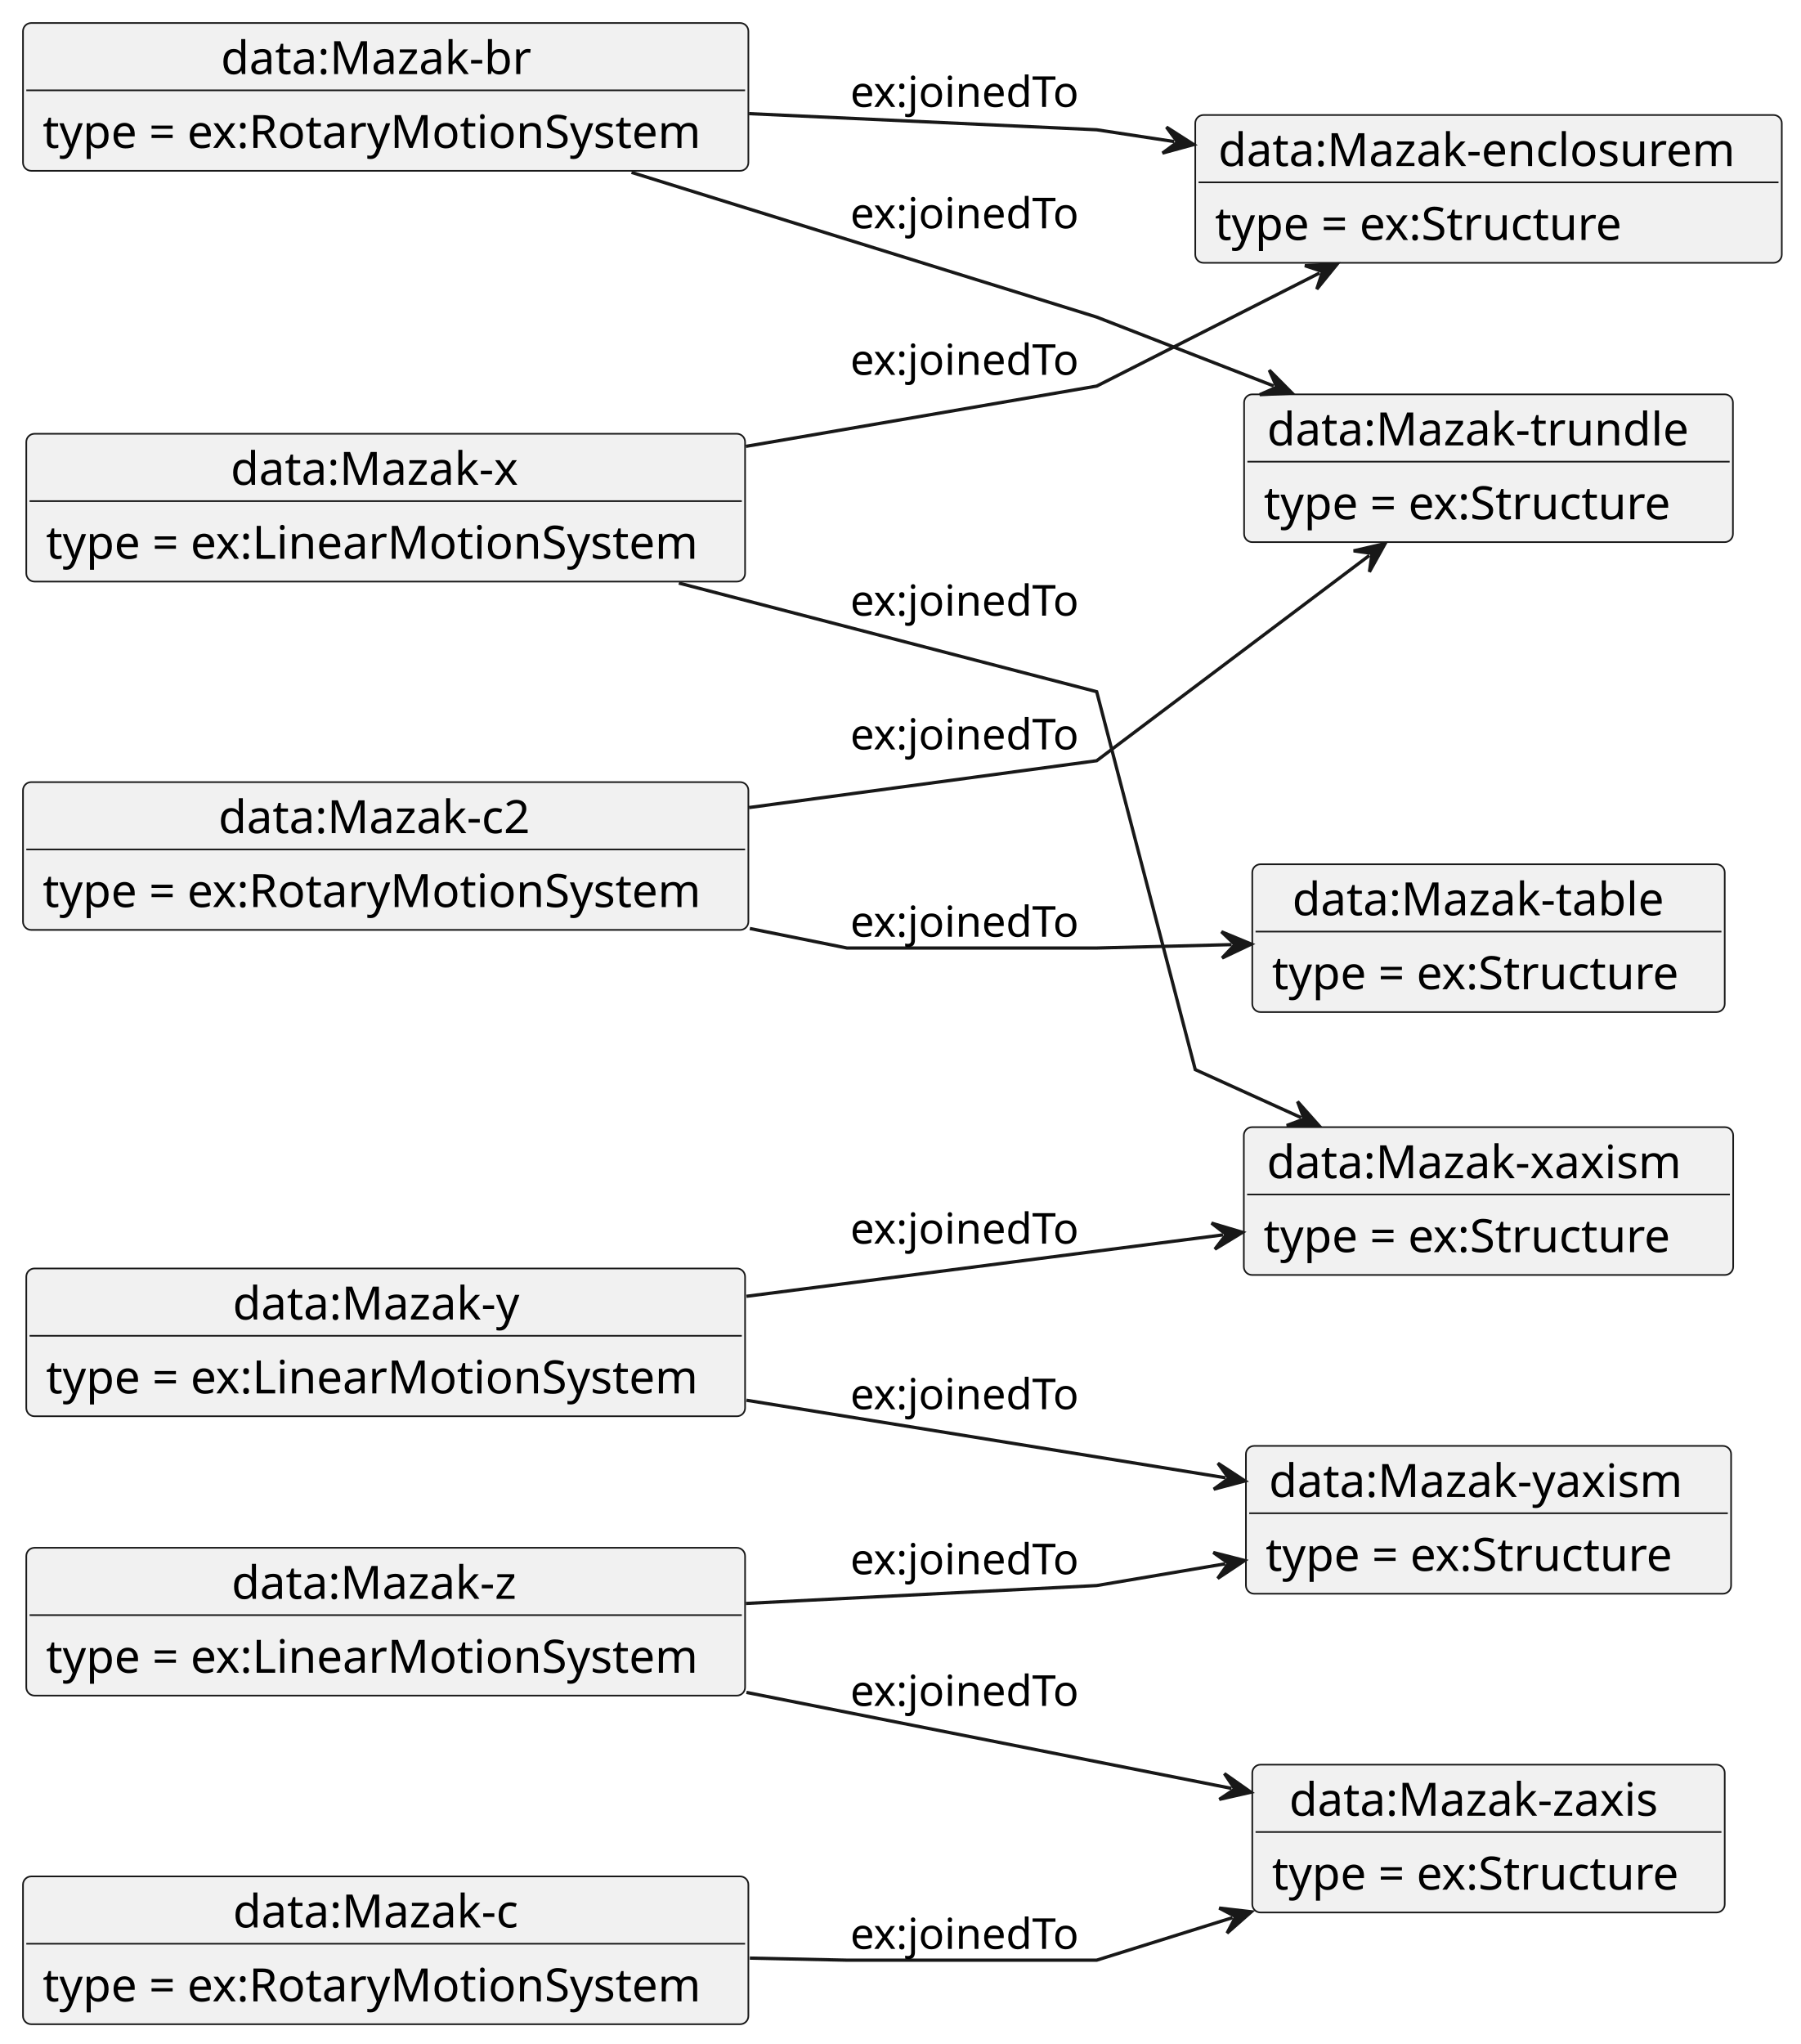
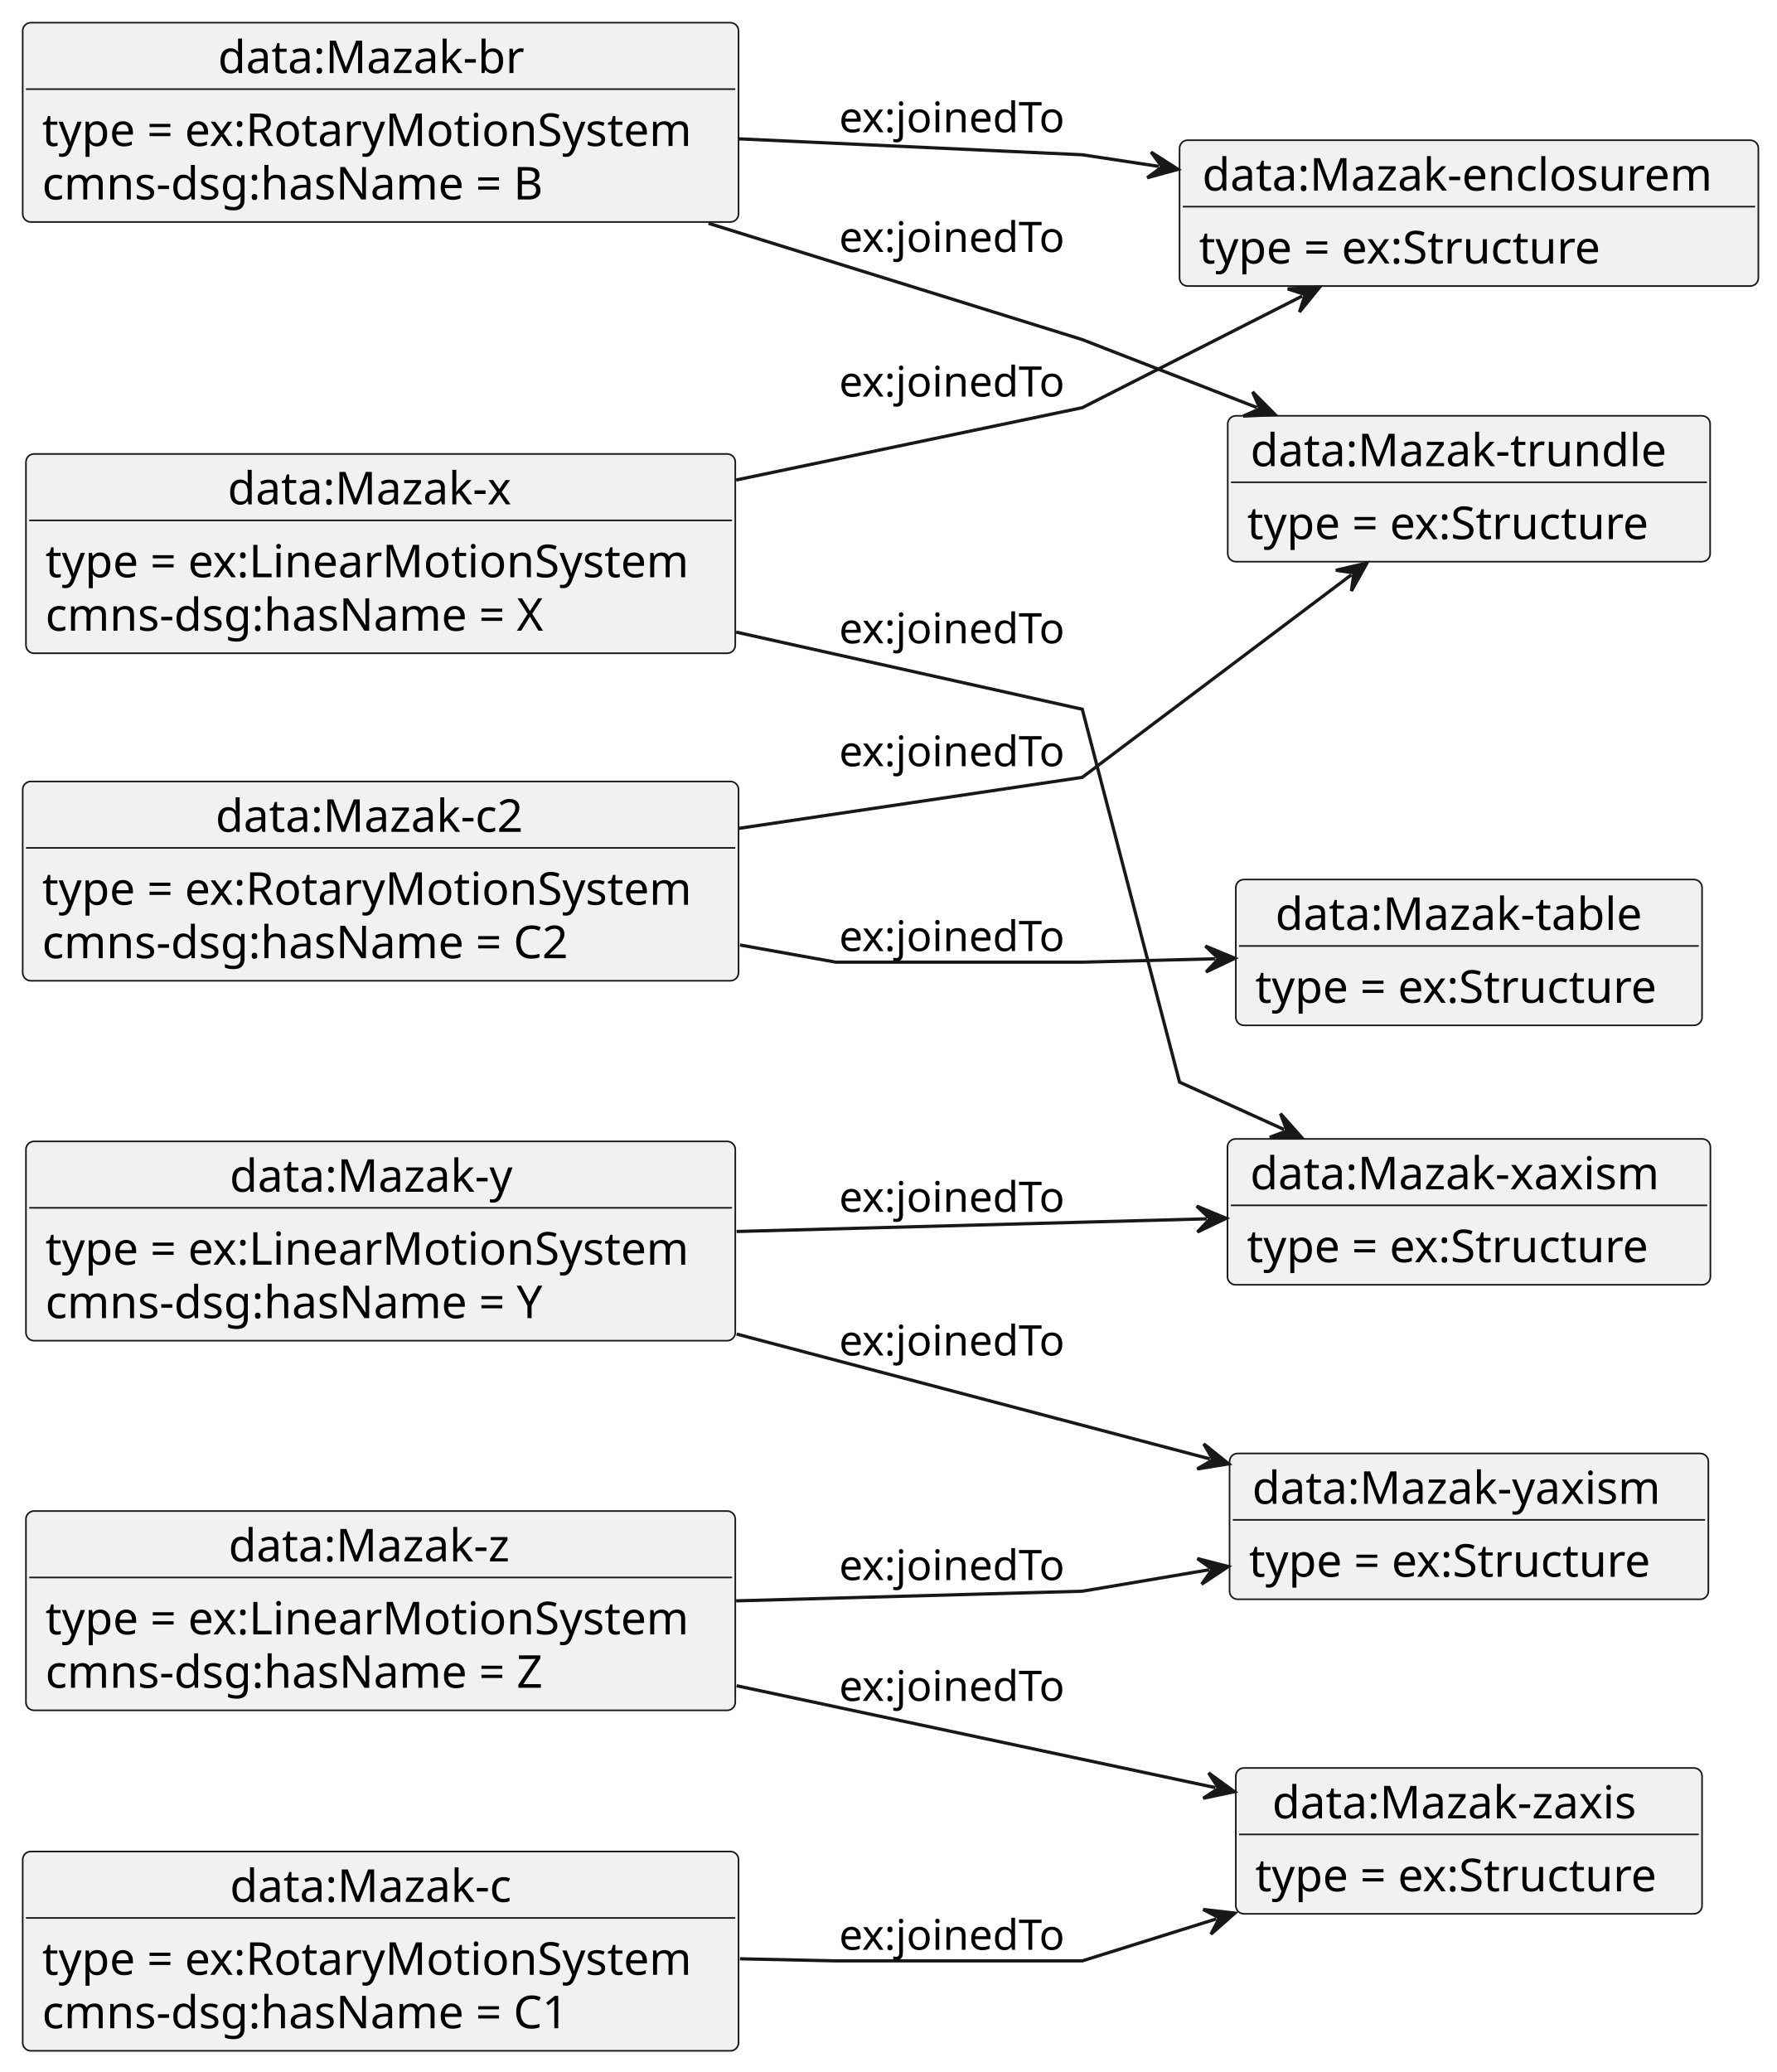
- <svg xmlns="http://www.w3.org/2000/svg" contentStyleType="text/css" data-diagram-type="CLASS" height="622px" preserveAspectRatio="none" style="width:548px;height:622px;background:#FFFFFF;" version="1.1" viewBox="0 0 548 622" width="548px" zoomAndPan="magnify">
+ <svg xmlns="http://www.w3.org/2000/svg" contentStyleType="text/css" data-diagram-type="CLASS" height="639px" preserveAspectRatio="none" style="width:548px;height:639px;background:#FFFFFF;" version="1.1" viewBox="0 0 548 639" width="548px" zoomAndPan="magnify">
  <defs />
  <g>
    <g class="entity" data-entity="o1" data-source-line="3" data-uid="ent0002" id="entity_o1">
-       <rect fill="#F1F1F1" height="44.977" rx="2.5" ry="2.5" style="stroke:#181818;stroke-width:0.5;" width="218.753" x="8" y="132" />
-       <text fill="#000000" font-family="sans-serif" font-size="14" lengthAdjust="spacing" textLength="94.356" x="70.198" y="147.535">data:Mazak-x</text>
-       <line style="stroke:#181818;stroke-width:0.5;" x1="9" x2="225.753" y1="152.488" y2="152.488" />
-       <text fill="#000000" font-family="sans-serif" font-size="14" lengthAdjust="spacing" textLength="206.753" x="14" y="170.023">type = ex:LinearMotionSystem</text>
+       <rect fill="#F1F1F1" height="61.465" rx="2.5" ry="2.5" style="stroke:#181818;stroke-width:0.5;" width="218.753" x="8" y="140" />
+       <text fill="#000000" font-family="sans-serif" font-size="14" lengthAdjust="spacing" textLength="94.356" x="70.198" y="155.535">data:Mazak-x</text>
+       <line style="stroke:#181818;stroke-width:0.5;" x1="9" x2="225.753" y1="160.488" y2="160.488" />
+       <text fill="#000000" font-family="sans-serif" font-size="14" lengthAdjust="spacing" textLength="206.753" x="14" y="178.023">type = ex:LinearMotionSystem</text>
+       <text fill="#000000" font-family="sans-serif" font-size="14" lengthAdjust="spacing" textLength="164.527" x="14" y="194.512">cmns-dsg:hasName = X</text>
    </g>
    <g class="entity" data-entity="o2" data-source-line="6" data-uid="ent0003" id="entity_o2">
-       <rect fill="#F1F1F1" height="44.977" rx="2.5" ry="2.5" style="stroke:#181818;stroke-width:0.5;" width="178.5" x="363.76" y="35" />
-       <text fill="#000000" font-family="sans-serif" font-size="14" lengthAdjust="spacing" textLength="164.5" x="370.76" y="50.535">data:Mazak-enclosurem</text>
-       <line style="stroke:#181818;stroke-width:0.5;" x1="364.76" x2="541.26" y1="55.488" y2="55.488" />
-       <text fill="#000000" font-family="sans-serif" font-size="14" lengthAdjust="spacing" textLength="131.783" x="369.76" y="73.023">type = ex:Structure</text>
+       <rect fill="#F1F1F1" height="44.977" rx="2.5" ry="2.5" style="stroke:#181818;stroke-width:0.5;" width="178.5" x="363.76" y="43.24" />
+       <text fill="#000000" font-family="sans-serif" font-size="14" lengthAdjust="spacing" textLength="164.5" x="370.76" y="58.775">data:Mazak-enclosurem</text>
+       <line style="stroke:#181818;stroke-width:0.5;" x1="364.76" x2="541.26" y1="63.728" y2="63.728" />
+       <text fill="#000000" font-family="sans-serif" font-size="14" lengthAdjust="spacing" textLength="131.783" x="369.76" y="81.263">type = ex:Structure</text>
    </g>
    <g class="entity" data-entity="o3" data-source-line="9" data-uid="ent0004" id="entity_o3">
-       <rect fill="#F1F1F1" height="44.977" rx="2.5" ry="2.5" style="stroke:#181818;stroke-width:0.5;" width="148.928" x="378.54" y="343" />
-       <text fill="#000000" font-family="sans-serif" font-size="14" lengthAdjust="spacing" textLength="134.928" x="385.54" y="358.535">data:Mazak-xaxism</text>
-       <line style="stroke:#181818;stroke-width:0.5;" x1="379.54" x2="526.468" y1="363.488" y2="363.488" />
-       <text fill="#000000" font-family="sans-serif" font-size="14" lengthAdjust="spacing" textLength="131.783" x="384.54" y="381.023">type = ex:Structure</text>
+       <rect fill="#F1F1F1" height="44.977" rx="2.5" ry="2.5" style="stroke:#181818;stroke-width:0.5;" width="148.928" x="378.54" y="351.24" />
+       <text fill="#000000" font-family="sans-serif" font-size="14" lengthAdjust="spacing" textLength="134.928" x="385.54" y="366.775">data:Mazak-xaxism</text>
+       <line style="stroke:#181818;stroke-width:0.5;" x1="379.54" x2="526.468" y1="371.728" y2="371.728" />
+       <text fill="#000000" font-family="sans-serif" font-size="14" lengthAdjust="spacing" textLength="131.783" x="384.54" y="389.263">type = ex:Structure</text>
    </g>
    <g class="entity" data-entity="o4" data-source-line="12" data-uid="ent0005" id="entity_o4">
-       <rect fill="#F1F1F1" height="44.977" rx="2.5" ry="2.5" style="stroke:#181818;stroke-width:0.5;" width="218.753" x="8" y="386" />
-       <text fill="#000000" font-family="sans-serif" font-size="14" lengthAdjust="spacing" textLength="93.085" x="70.834" y="401.535">data:Mazak-y</text>
-       <line style="stroke:#181818;stroke-width:0.5;" x1="9" x2="225.753" y1="406.488" y2="406.488" />
-       <text fill="#000000" font-family="sans-serif" font-size="14" lengthAdjust="spacing" textLength="206.753" x="14" y="424.023">type = ex:LinearMotionSystem</text>
+       <rect fill="#F1F1F1" height="61.465" rx="2.5" ry="2.5" style="stroke:#181818;stroke-width:0.5;" width="218.753" x="8" y="352" />
+       <text fill="#000000" font-family="sans-serif" font-size="14" lengthAdjust="spacing" textLength="93.085" x="70.834" y="367.535">data:Mazak-y</text>
+       <line style="stroke:#181818;stroke-width:0.5;" x1="9" x2="225.753" y1="372.488" y2="372.488" />
+       <text fill="#000000" font-family="sans-serif" font-size="14" lengthAdjust="spacing" textLength="206.753" x="14" y="390.023">type = ex:LinearMotionSystem</text>
+       <text fill="#000000" font-family="sans-serif" font-size="14" lengthAdjust="spacing" textLength="164.486" x="14" y="406.512">cmns-dsg:hasName = Y</text>
    </g>
    <g class="entity" data-entity="o5" data-source-line="15" data-uid="ent0006" id="entity_o5">
-       <rect fill="#F1F1F1" height="44.977" rx="2.5" ry="2.5" style="stroke:#181818;stroke-width:0.5;" width="147.656" x="379.18" y="440" />
-       <text fill="#000000" font-family="sans-serif" font-size="14" lengthAdjust="spacing" textLength="133.656" x="386.18" y="455.535">data:Mazak-yaxism</text>
-       <line style="stroke:#181818;stroke-width:0.5;" x1="380.18" x2="525.836" y1="460.488" y2="460.488" />
-       <text fill="#000000" font-family="sans-serif" font-size="14" lengthAdjust="spacing" textLength="131.783" x="385.18" y="478.023">type = ex:Structure</text>
+       <rect fill="#F1F1F1" height="44.977" rx="2.5" ry="2.5" style="stroke:#181818;stroke-width:0.5;" width="147.656" x="379.18" y="448.24" />
+       <text fill="#000000" font-family="sans-serif" font-size="14" lengthAdjust="spacing" textLength="133.656" x="386.18" y="463.775">data:Mazak-yaxism</text>
+       <line style="stroke:#181818;stroke-width:0.5;" x1="380.18" x2="525.836" y1="468.728" y2="468.728" />
+       <text fill="#000000" font-family="sans-serif" font-size="14" lengthAdjust="spacing" textLength="131.783" x="385.18" y="486.263">type = ex:Structure</text>
    </g>
    <g class="entity" data-entity="o6" data-source-line="18" data-uid="ent0007" id="entity_o6">
-       <rect fill="#F1F1F1" height="44.977" rx="2.5" ry="2.5" style="stroke:#181818;stroke-width:0.5;" width="218.753" x="8" y="471" />
-       <text fill="#000000" font-family="sans-serif" font-size="14" lengthAdjust="spacing" textLength="93.796" x="70.478" y="486.535">data:Mazak-z</text>
-       <line style="stroke:#181818;stroke-width:0.5;" x1="9" x2="225.753" y1="491.488" y2="491.488" />
-       <text fill="#000000" font-family="sans-serif" font-size="14" lengthAdjust="spacing" textLength="206.753" x="14" y="509.023">type = ex:LinearMotionSystem</text>
+       <rect fill="#F1F1F1" height="61.465" rx="2.5" ry="2.5" style="stroke:#181818;stroke-width:0.5;" width="218.753" x="8" y="466" />
+       <text fill="#000000" font-family="sans-serif" font-size="14" lengthAdjust="spacing" textLength="93.796" x="70.478" y="481.535">data:Mazak-z</text>
+       <line style="stroke:#181818;stroke-width:0.5;" x1="9" x2="225.753" y1="486.488" y2="486.488" />
+       <text fill="#000000" font-family="sans-serif" font-size="14" lengthAdjust="spacing" textLength="206.753" x="14" y="504.023">type = ex:LinearMotionSystem</text>
+       <text fill="#000000" font-family="sans-serif" font-size="14" lengthAdjust="spacing" textLength="164.227" x="14" y="520.512">cmns-dsg:hasName = Z</text>
    </g>
    <g class="entity" data-entity="o7" data-source-line="21" data-uid="ent0008" id="entity_o7">
-       <rect fill="#F1F1F1" height="44.977" rx="2.5" ry="2.5" style="stroke:#181818;stroke-width:0.5;" width="143.783" x="381.11" y="537" />
-       <text fill="#000000" font-family="sans-serif" font-size="14" lengthAdjust="spacing" textLength="121.297" x="392.353" y="552.535">data:Mazak-zaxis</text>
-       <line style="stroke:#181818;stroke-width:0.5;" x1="382.11" x2="523.893" y1="557.488" y2="557.488" />
-       <text fill="#000000" font-family="sans-serif" font-size="14" lengthAdjust="spacing" textLength="131.783" x="387.11" y="575.023">type = ex:Structure</text>
+       <rect fill="#F1F1F1" height="44.977" rx="2.5" ry="2.5" style="stroke:#181818;stroke-width:0.5;" width="143.783" x="381.11" y="545.24" />
+       <text fill="#000000" font-family="sans-serif" font-size="14" lengthAdjust="spacing" textLength="121.297" x="392.353" y="560.775">data:Mazak-zaxis</text>
+       <line style="stroke:#181818;stroke-width:0.5;" x1="382.11" x2="523.893" y1="565.728" y2="565.728" />
+       <text fill="#000000" font-family="sans-serif" font-size="14" lengthAdjust="spacing" textLength="131.783" x="387.11" y="583.263">type = ex:Structure</text>
    </g>
    <g class="entity" data-entity="o8" data-source-line="24" data-uid="ent0009" id="entity_o8">
-       <rect fill="#F1F1F1" height="44.977" rx="2.5" ry="2.5" style="stroke:#181818;stroke-width:0.5;" width="220.756" x="7" y="571" />
+       <rect fill="#F1F1F1" height="61.465" rx="2.5" ry="2.5" style="stroke:#181818;stroke-width:0.5;" width="220.756" x="7" y="571" />
      <text fill="#000000" font-family="sans-serif" font-size="14" lengthAdjust="spacing" textLength="92.941" x="70.907" y="586.535">data:Mazak-c</text>
      <line style="stroke:#181818;stroke-width:0.5;" x1="8" x2="226.756" y1="591.488" y2="591.488" />
      <text fill="#000000" font-family="sans-serif" font-size="14" lengthAdjust="spacing" textLength="208.756" x="13" y="609.023">type = ex:RotaryMotionSystem</text>
+       <text fill="#000000" font-family="sans-serif" font-size="14" lengthAdjust="spacing" textLength="174.303" x="13" y="625.512">cmns-dsg:hasName = C1</text>
    </g>
    <g class="entity" data-entity="o9" data-source-line="27" data-uid="ent0010" id="entity_o9">
-       <rect fill="#F1F1F1" height="44.977" rx="2.5" ry="2.5" style="stroke:#181818;stroke-width:0.5;" width="220.756" x="7" y="7" />
+       <rect fill="#F1F1F1" height="61.465" rx="2.5" ry="2.5" style="stroke:#181818;stroke-width:0.5;" width="220.756" x="7" y="7" />
      <text fill="#000000" font-family="sans-serif" font-size="14" lengthAdjust="spacing" textLength="100.311" x="67.223" y="22.535">data:Mazak-br</text>
      <line style="stroke:#181818;stroke-width:0.5;" x1="8" x2="226.756" y1="27.488" y2="27.488" />
      <text fill="#000000" font-family="sans-serif" font-size="14" lengthAdjust="spacing" textLength="208.756" x="13" y="45.023">type = ex:RotaryMotionSystem</text>
+       <text fill="#000000" font-family="sans-serif" font-size="14" lengthAdjust="spacing" textLength="163.816" x="13" y="61.512">cmns-dsg:hasName = B</text>
    </g>
    <g class="entity" data-entity="o10" data-source-line="30" data-uid="ent0011" id="entity_o10">
-       <rect fill="#F1F1F1" height="44.977" rx="2.5" ry="2.5" style="stroke:#181818;stroke-width:0.5;" width="148.77" x="378.62" y="120" />
-       <text fill="#000000" font-family="sans-serif" font-size="14" lengthAdjust="spacing" textLength="134.77" x="385.62" y="135.535">data:Mazak-trundle</text>
-       <line style="stroke:#181818;stroke-width:0.5;" x1="379.62" x2="526.39" y1="140.488" y2="140.488" />
-       <text fill="#000000" font-family="sans-serif" font-size="14" lengthAdjust="spacing" textLength="131.783" x="384.62" y="158.023">type = ex:Structure</text>
+       <rect fill="#F1F1F1" height="44.977" rx="2.5" ry="2.5" style="stroke:#181818;stroke-width:0.5;" width="148.77" x="378.62" y="128.24" />
+       <text fill="#000000" font-family="sans-serif" font-size="14" lengthAdjust="spacing" textLength="134.77" x="385.62" y="143.775">data:Mazak-trundle</text>
+       <line style="stroke:#181818;stroke-width:0.5;" x1="379.62" x2="526.39" y1="148.728" y2="148.728" />
+       <text fill="#000000" font-family="sans-serif" font-size="14" lengthAdjust="spacing" textLength="131.783" x="384.62" y="166.263">type = ex:Structure</text>
    </g>
    <g class="entity" data-entity="o11" data-source-line="33" data-uid="ent0012" id="entity_o11">
-       <rect fill="#F1F1F1" height="44.977" rx="2.5" ry="2.5" style="stroke:#181818;stroke-width:0.5;" width="220.756" x="7" y="238" />
-       <text fill="#000000" font-family="sans-serif" font-size="14" lengthAdjust="spacing" textLength="101.794" x="66.481" y="253.535">data:Mazak-c2</text>
-       <line style="stroke:#181818;stroke-width:0.5;" x1="8" x2="226.756" y1="258.488" y2="258.488" />
-       <text fill="#000000" font-family="sans-serif" font-size="14" lengthAdjust="spacing" textLength="208.756" x="13" y="276.023">type = ex:RotaryMotionSystem</text>
+       <rect fill="#F1F1F1" height="61.465" rx="2.5" ry="2.5" style="stroke:#181818;stroke-width:0.5;" width="220.756" x="7" y="241" />
+       <text fill="#000000" font-family="sans-serif" font-size="14" lengthAdjust="spacing" textLength="101.794" x="66.481" y="256.535">data:Mazak-c2</text>
+       <line style="stroke:#181818;stroke-width:0.5;" x1="8" x2="226.756" y1="261.488" y2="261.488" />
+       <text fill="#000000" font-family="sans-serif" font-size="14" lengthAdjust="spacing" textLength="208.756" x="13" y="279.023">type = ex:RotaryMotionSystem</text>
+       <text fill="#000000" font-family="sans-serif" font-size="14" lengthAdjust="spacing" textLength="174.303" x="13" y="295.512">cmns-dsg:hasName = C2</text>
    </g>
    <g class="entity" data-entity="o12" data-source-line="36" data-uid="ent0013" id="entity_o12">
-       <rect fill="#F1F1F1" height="44.977" rx="2.5" ry="2.5" style="stroke:#181818;stroke-width:0.5;" width="143.783" x="381.11" y="263" />
-       <text fill="#000000" font-family="sans-serif" font-size="14" lengthAdjust="spacing" textLength="119.397" x="393.303" y="278.535">data:Mazak-table</text>
-       <line style="stroke:#181818;stroke-width:0.5;" x1="382.11" x2="523.893" y1="283.488" y2="283.488" />
-       <text fill="#000000" font-family="sans-serif" font-size="14" lengthAdjust="spacing" textLength="131.783" x="387.11" y="301.023">type = ex:Structure</text>
+       <rect fill="#F1F1F1" height="44.977" rx="2.5" ry="2.5" style="stroke:#181818;stroke-width:0.5;" width="143.783" x="381.11" y="271.24" />
+       <text fill="#000000" font-family="sans-serif" font-size="14" lengthAdjust="spacing" textLength="119.397" x="393.303" y="286.775">data:Mazak-table</text>
+       <line style="stroke:#181818;stroke-width:0.5;" x1="382.11" x2="523.893" y1="291.728" y2="291.728" />
+       <text fill="#000000" font-family="sans-serif" font-size="14" lengthAdjust="spacing" textLength="131.783" x="387.11" y="309.263">type = ex:Structure</text>
    </g>
    <g class="link" data-entity-1="o1" data-entity-2="o2" data-source-line="39" data-uid="lnk14" id="link_o1_o2">
-       <path codeLine="39" d="M227.01,135.83 C280.54,126.63 333.76,117.49 333.76,117.49 C333.76,117.49 368.199,100.015 401.609,83.065" fill="none" id="o1-to-o2" style="stroke:#181818;stroke-width:1;" />
-       <polygon fill="#181818" points="406.96,80.35,397.124,80.855,402.501,82.612,400.744,87.989,406.96,80.35" style="stroke:#181818;stroke-width:1;" />
-       <text fill="#000000" font-family="sans-serif" font-size="13" lengthAdjust="spacing" textLength="74.725" x="258.76" y="114.058">ex:joinedTo</text>
+       <path codeLine="39" d="M227.01,148.03 C280.54,136.85 333.76,125.73 333.76,125.73 C333.76,125.73 368.2,108.256 401.61,91.296" fill="none" id="o1-to-o2" style="stroke:#181818;stroke-width:1;" />
+       <polygon fill="#181818" points="406.96,88.58,397.124,89.087,402.502,90.843,400.745,96.221,406.96,88.58" style="stroke:#181818;stroke-width:1;" />
+       <text fill="#000000" font-family="sans-serif" font-size="13" lengthAdjust="spacing" textLength="74.725" x="258.76" y="122.298">ex:joinedTo</text>
    </g>
-     <g class="link" data-entity-1="o1" data-entity-2="o3" data-source-line="40" data-uid="lnk15" id="link_o1_o3">
-       <path codeLine="40" d="M206.6,177.43 C266.08,192.9 333.76,210.49 333.76,210.49 C333.76,210.49 363.76,325.49 363.76,325.49 C363.76,325.49 376.255,331.153 395.975,340.093" fill="none" id="o1-to-o3" style="stroke:#181818;stroke-width:1;" />
-       <polygon fill="#181818" points="401.44,342.57,394.895,335.211,396.886,340.505,391.591,342.497,401.44,342.57" style="stroke:#181818;stroke-width:1;" />
-       <text fill="#000000" font-family="sans-serif" font-size="13" lengthAdjust="spacing" textLength="74.725" x="258.76" y="187.348">ex:joinedTo</text>
+     <g class="link" data-entity-1="o1" data-entity-2="o3" data-source-line="41" data-uid="lnk15" id="link_o1_o3">
+       <path codeLine="41" d="M227.01,194.94 C280.54,206.87 333.76,218.73 333.76,218.73 C333.76,218.73 363.76,333.73 363.76,333.73 C363.76,333.73 376.255,339.393 395.975,348.333" fill="none" id="o1-to-o3" style="stroke:#181818;stroke-width:1;" />
+       <polygon fill="#181818" points="401.44,350.81,394.895,343.451,396.886,348.745,391.591,350.737,401.44,350.81" style="stroke:#181818;stroke-width:1;" />
+       <text fill="#000000" font-family="sans-serif" font-size="13" lengthAdjust="spacing" textLength="74.725" x="258.76" y="198.398">ex:joinedTo</text>
    </g>
-     <g class="link" data-entity-1="o4" data-entity-2="o3" data-source-line="41" data-uid="lnk16" id="link_o4_o3">
-       <path codeLine="41" d="M227.16,394.47 C276.6,388.1 327.859,381.498 372.199,375.778" fill="none" id="o4-to-o3" style="stroke:#181818;stroke-width:1;" />
-       <polygon fill="#181818" points="378.15,375.01,368.712,372.194,373.191,375.65,369.736,380.129,378.15,375.01" style="stroke:#181818;stroke-width:1;" />
-       <text fill="#000000" font-family="sans-serif" font-size="13" lengthAdjust="spacing" textLength="74.725" x="258.76" y="378.448">ex:joinedTo</text>
+     <g class="link" data-entity-1="o4" data-entity-2="o3" data-source-line="42" data-uid="lnk16" id="link_o4_o3">
+       <path codeLine="42" d="M227.16,379.79 C276.6,378.46 327.812,377.082 372.152,375.882" fill="none" id="o4-to-o3" style="stroke:#181818;stroke-width:1;" />
+       <polygon fill="#181818" points="378.15,375.72,369.045,371.965,373.152,375.855,369.262,379.962,378.15,375.72" style="stroke:#181818;stroke-width:1;" />
+       <text fill="#000000" font-family="sans-serif" font-size="13" lengthAdjust="spacing" textLength="74.725" x="258.76" y="373.728">ex:joinedTo</text>
    </g>
-     <g class="link" data-entity-1="o4" data-entity-2="o5" data-source-line="42" data-uid="lnk17" id="link_o4_o5">
-       <path codeLine="42" d="M227.16,426.1 C276.88,434.15 328.547,442.512 372.987,449.702" fill="none" id="o4-to-o5" style="stroke:#181818;stroke-width:1;" />
-       <polygon fill="#181818" points="378.91,450.66,370.664,445.274,373.974,449.861,369.387,453.171,378.91,450.66" style="stroke:#181818;stroke-width:1;" />
-       <text fill="#000000" font-family="sans-serif" font-size="13" lengthAdjust="spacing" textLength="74.725" x="258.76" y="428.828">ex:joinedTo</text>
+     <g class="link" data-entity-1="o4" data-entity-2="o5" data-source-line="44" data-uid="lnk17" id="link_o4_o5">
+       <path codeLine="44" d="M227.16,411.42 C276.88,424.54 328.668,438.2 373.108,449.92" fill="none" id="o4-to-o5" style="stroke:#181818;stroke-width:1;" />
+       <polygon fill="#181818" points="378.91,451.45,371.228,445.287,374.075,450.175,369.188,453.023,378.91,451.45" style="stroke:#181818;stroke-width:1;" />
+       <text fill="#000000" font-family="sans-serif" font-size="13" lengthAdjust="spacing" textLength="74.725" x="258.76" y="418.028">ex:joinedTo</text>
    </g>
-     <g class="link" data-entity-1="o6" data-entity-2="o5" data-source-line="43" data-uid="lnk18" id="link_o6_o5">
-       <path codeLine="43" d="M227.01,487.94 C280.54,485.21 333.76,482.49 333.76,482.49 C333.76,482.49 348.694,479.973 372.884,475.873" fill="none" id="o6-to-o5" style="stroke:#181818;stroke-width:1;" />
-       <polygon fill="#181818" points="378.8,474.87,369.258,472.43,373.87,475.705,370.595,480.318,378.8,474.87" style="stroke:#181818;stroke-width:1;" />
-       <text fill="#000000" font-family="sans-serif" font-size="13" lengthAdjust="spacing" textLength="74.725" x="258.76" y="479.058">ex:joinedTo</text>
+     <g class="link" data-entity-1="o6" data-entity-2="o5" data-source-line="45" data-uid="lnk18" id="link_o6_o5">
+       <path codeLine="45" d="M227.01,493.7 C280.54,492.21 333.76,490.73 333.76,490.73 C333.76,490.73 348.694,488.2 372.884,484.11" fill="none" id="o6-to-o5" style="stroke:#181818;stroke-width:1;" />
+       <polygon fill="#181818" points="378.8,483.11,369.259,480.666,373.87,483.944,370.593,488.554,378.8,483.11" style="stroke:#181818;stroke-width:1;" />
+       <text fill="#000000" font-family="sans-serif" font-size="13" lengthAdjust="spacing" textLength="74.725" x="258.76" y="487.298">ex:joinedTo</text>
    </g>
-     <g class="link" data-entity-1="o6" data-entity-2="o7" data-source-line="44" data-uid="lnk19" id="link_o6_o7">
-       <path codeLine="44" d="M227.16,515.01 C277.55,524.98 330.124,535.387 374.804,544.217" fill="none" id="o6-to-o7" style="stroke:#181818;stroke-width:1;" />
-       <polygon fill="#181818" points="380.69,545.38,372.636,539.711,375.785,544.411,371.085,547.559,380.69,545.38" style="stroke:#181818;stroke-width:1;" />
-       <text fill="#000000" font-family="sans-serif" font-size="13" lengthAdjust="spacing" textLength="74.725" x="258.76" y="519.108">ex:joinedTo</text>
+     <g class="link" data-entity-1="o6" data-entity-2="o7" data-source-line="47" data-uid="lnk19" id="link_o6_o7">
+       <path codeLine="47" d="M227.16,519.88 C277.55,530.6 330.142,541.791 374.822,551.301" fill="none" id="o6-to-o7" style="stroke:#181818;stroke-width:1;" />
+       <polygon fill="#181818" points="380.69,552.55,372.72,546.764,375.8,551.509,371.055,554.589,380.69,552.55" style="stroke:#181818;stroke-width:1;" />
+       <text fill="#000000" font-family="sans-serif" font-size="13" lengthAdjust="spacing" textLength="74.725" x="258.76" y="524.548">ex:joinedTo</text>
    </g>
-     <g class="link" data-entity-1="o8" data-entity-2="o7" data-source-line="45" data-uid="lnk20" id="link_o8_o7">
-       <path codeLine="45" d="M228.2,595.86 C245.47,596.23 257.76,596.49 257.76,596.49 C257.76,596.49 333.76,596.49 333.76,596.49 C333.76,596.49 350.064,591.393 375.104,583.553" fill="none" id="o8-to-o7" style="stroke:#181818;stroke-width:1;" />
-       <polygon fill="#181818" points="380.83,581.76,371.046,580.632,376.058,583.254,373.436,588.266,380.83,581.76" style="stroke:#181818;stroke-width:1;" />
-       <text fill="#000000" font-family="sans-serif" font-size="13" lengthAdjust="spacing" textLength="74.725" x="258.76" y="593.058">ex:joinedTo</text>
+     <g class="link" data-entity-1="o8" data-entity-2="o7" data-source-line="48" data-uid="lnk20" id="link_o8_o7">
+       <path codeLine="48" d="M228.2,604.09 C245.47,604.46 257.76,604.73 257.76,604.73 C257.76,604.73 333.76,604.73 333.76,604.73 C333.76,604.73 350.063,599.621 375.103,591.791" fill="none" id="o8-to-o7" style="stroke:#181818;stroke-width:1;" />
+       <polygon fill="#181818" points="380.83,590,371.046,588.868,376.058,591.492,373.434,596.504,380.83,590" style="stroke:#181818;stroke-width:1;" />
+       <text fill="#000000" font-family="sans-serif" font-size="13" lengthAdjust="spacing" textLength="74.725" x="258.76" y="601.298">ex:joinedTo</text>
    </g>
-     <g class="link" data-entity-1="o9" data-entity-2="o2" data-source-line="46" data-uid="lnk21" id="link_o9_o2">
-       <path codeLine="46" d="M227.96,34.58 C281.17,37.05 333.76,39.49 333.76,39.49 C333.76,39.49 340.408,40.507 357.358,43.087" fill="none" id="o9-to-o2" style="stroke:#181818;stroke-width:1;" />
-       <polygon fill="#181818" points="363.29,43.99,354.994,38.681,358.347,43.238,353.791,46.59,363.29,43.99" style="stroke:#181818;stroke-width:1;" />
-       <text fill="#000000" font-family="sans-serif" font-size="13" lengthAdjust="spacing" textLength="74.725" x="258.76" y="32.538">ex:joinedTo</text>
+     <g class="link" data-entity-1="o9" data-entity-2="o2" data-source-line="50" data-uid="lnk21" id="link_o9_o2">
+       <path codeLine="50" d="M227.96,42.82 C281.17,45.29 333.76,47.73 333.76,47.73 C333.76,47.73 340.408,48.737 357.358,51.317" fill="none" id="o9-to-o2" style="stroke:#181818;stroke-width:1;" />
+       <polygon fill="#181818" points="363.29,52.22,354.994,46.911,358.347,51.468,353.791,54.82,363.29,52.22" style="stroke:#181818;stroke-width:1;" />
+       <text fill="#000000" font-family="sans-serif" font-size="13" lengthAdjust="spacing" textLength="74.725" x="258.76" y="40.778">ex:joinedTo</text>
    </g>
-     <g class="link" data-entity-1="o9" data-entity-2="o10" data-source-line="47" data-uid="lnk22" id="link_o9_o10">
-       <path codeLine="47" d="M192.2,52.46 C254.55,71.85 333.76,96.49 333.76,96.49 C333.76,96.49 357.959,105.904 387.639,117.454" fill="none" id="o9-to-o10" style="stroke:#181818;stroke-width:1;" />
-       <polygon fill="#181818" points="393.23,119.63,386.293,112.638,388.57,117.817,383.392,120.094,393.23,119.63" style="stroke:#181818;stroke-width:1;" />
-       <text fill="#000000" font-family="sans-serif" font-size="13" lengthAdjust="spacing" textLength="74.725" x="258.76" y="69.478">ex:joinedTo</text>
+     <g class="link" data-entity-1="o9" data-entity-2="o10" data-source-line="52" data-uid="lnk22" id="link_o9_o10">
+       <path codeLine="52" d="M218.5,68.87 C274.75,86.37 333.76,104.73 333.76,104.73 C333.76,104.73 357.958,114.146 387.638,125.686" fill="none" id="o9-to-o10" style="stroke:#181818;stroke-width:1;" />
+       <polygon fill="#181818" points="393.23,127.86,386.291,120.87,388.57,126.048,383.392,128.327,393.23,127.86" style="stroke:#181818;stroke-width:1;" />
+       <text fill="#000000" font-family="sans-serif" font-size="13" lengthAdjust="spacing" textLength="74.725" x="258.76" y="77.708">ex:joinedTo</text>
    </g>
-     <g class="link" data-entity-1="o11" data-entity-2="o10" data-source-line="48" data-uid="lnk23" id="link_o11_o10">
-       <path codeLine="48" d="M227.96,245.74 C281.17,238.57 333.76,231.49 333.76,231.49 C333.76,231.49 381.726,195.388 416.756,169.018" fill="none" id="o11-to-o10" style="stroke:#181818;stroke-width:1;" />
-       <polygon fill="#181818" points="421.55,165.41,411.954,167.627,417.555,168.417,416.765,174.018,421.55,165.41" style="stroke:#181818;stroke-width:1;" />
-       <text fill="#000000" font-family="sans-serif" font-size="13" lengthAdjust="spacing" textLength="74.725" x="258.76" y="228.058">ex:joinedTo</text>
+     <g class="link" data-entity-1="o11" data-entity-2="o10" data-source-line="53" data-uid="lnk23" id="link_o11_o10">
+       <path codeLine="53" d="M227.96,255.45 C281.17,247.54 333.76,239.73 333.76,239.73 C333.76,239.73 381.726,203.629 416.756,177.258" fill="none" id="o11-to-o10" style="stroke:#181818;stroke-width:1;" />
+       <polygon fill="#181818" points="421.55,173.65,411.954,175.867,417.555,176.657,416.765,182.258,421.55,173.65" style="stroke:#181818;stroke-width:1;" />
+       <text fill="#000000" font-family="sans-serif" font-size="13" lengthAdjust="spacing" textLength="74.725" x="258.76" y="236.298">ex:joinedTo</text>
    </g>
-     <g class="link" data-entity-1="o11" data-entity-2="o12" data-source-line="49" data-uid="lnk24" id="link_o11_o12">
-       <path codeLine="49" d="M228.2,282.55 C245.47,286.02 257.76,288.49 257.76,288.49 C257.76,288.49 333.76,288.49 333.76,288.49 C333.76,288.49 349.792,288.081 374.832,287.451" fill="none" id="o11-to-o12" style="stroke:#181818;stroke-width:1;" />
-       <polygon fill="#181818" points="380.83,287.3,371.732,283.528,375.832,287.426,371.933,291.525,380.83,287.3" style="stroke:#181818;stroke-width:1;" />
-       <text fill="#000000" font-family="sans-serif" font-size="13" lengthAdjust="spacing" textLength="74.725" x="258.76" y="285.058">ex:joinedTo</text>
+     <g class="link" data-entity-1="o11" data-entity-2="o12" data-source-line="55" data-uid="lnk24" id="link_o11_o12">
+       <path codeLine="55" d="M228.2,291.43 C245.47,294.52 257.76,296.73 257.76,296.73 C257.76,296.73 333.76,296.73 333.76,296.73 C333.76,296.73 349.792,296.323 374.832,295.683" fill="none" id="o11-to-o12" style="stroke:#181818;stroke-width:1;" />
+       <polygon fill="#181818" points="380.83,295.53,371.731,291.761,375.832,295.658,371.935,299.759,380.83,295.53" style="stroke:#181818;stroke-width:1;" />
+       <text fill="#000000" font-family="sans-serif" font-size="13" lengthAdjust="spacing" textLength="74.725" x="258.76" y="293.298">ex:joinedTo</text>
    </g>
  </g>
</svg>
